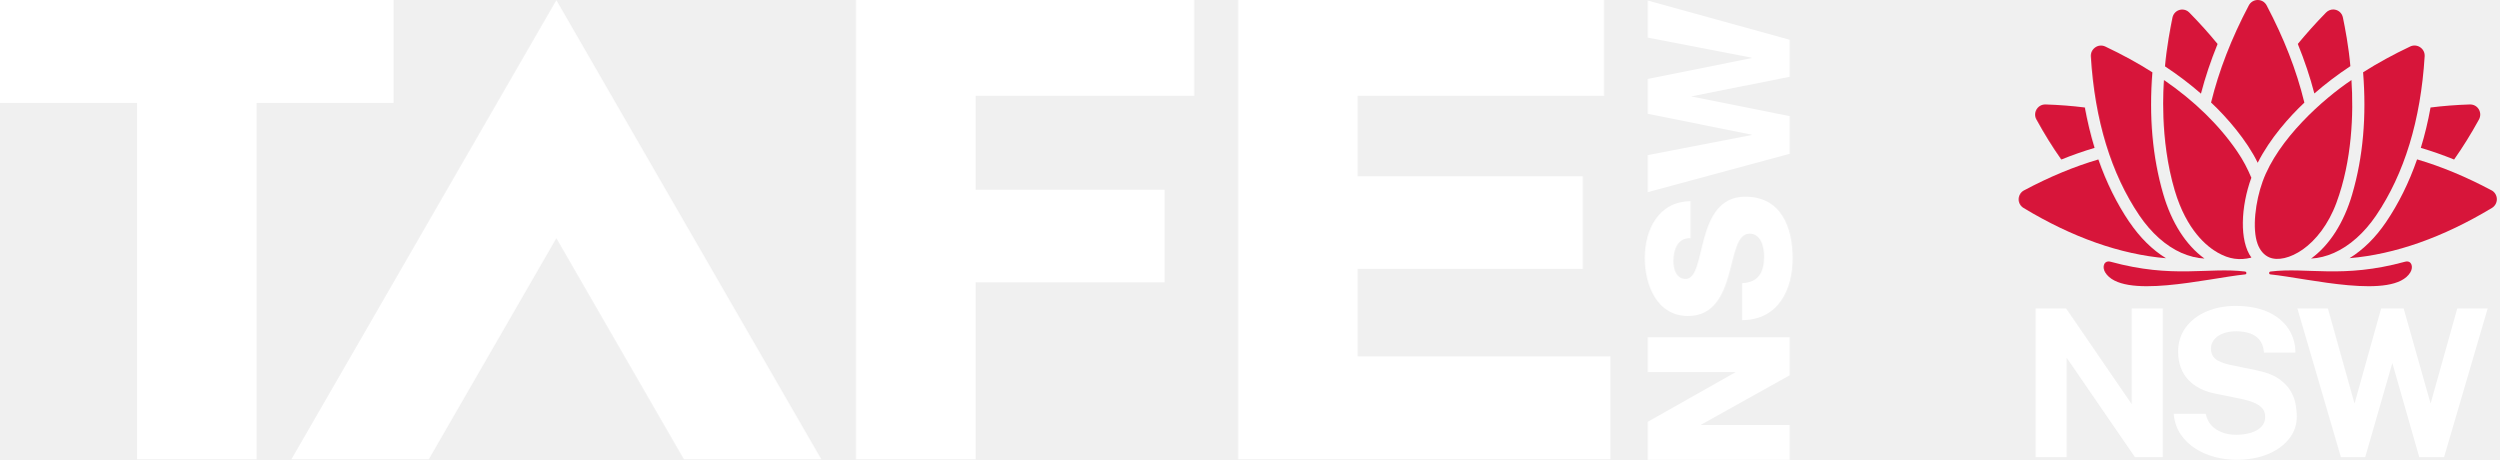
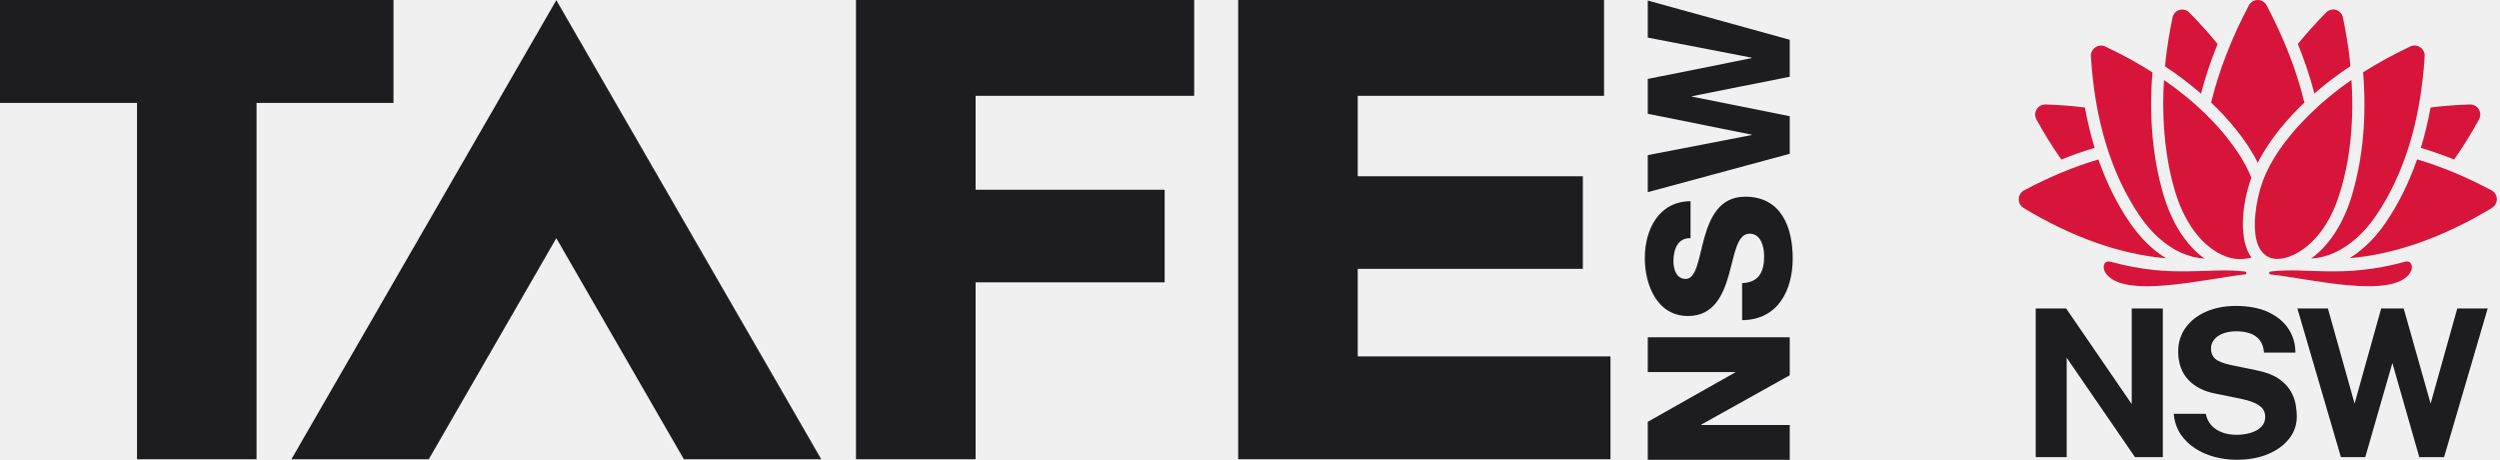
<svg xmlns="http://www.w3.org/2000/svg" width="261" height="48" viewBox="0 0 261 48" fill="none">
-   <path d="M41.097 10.746H26.794V47.947H14.308V10.746H0V0H41.097V10.746Z" fill="white" />
-   <path d="M89.401 0H124.722V10.004H101.893V19.81H121.638V29.475H101.893V47.947H89.401V0Z" fill="white" />
-   <path d="M129.318 0H167.53V10.004H141.804V18.402H165.316V28.068H141.804V37.208H168.201V47.947H129.318V0Z" fill="white" />
-   <path fill-rule="evenodd" clip-rule="evenodd" d="M58.103 24.867L71.425 47.947H85.774L58.103 0.018L30.433 47.947H44.782L58.103 24.867Z" fill="white" />
-   <path d="M172.097 48V44.035L181.231 38.878V38.843H172.097V35.21H186.925V39.176L177.686 44.327V44.367H186.925V48H172.097Z" fill="white" />
-   <path d="M181.949 29.563C183.684 29.481 184.25 28.406 184.25 26.759C184.25 25.603 183.835 24.394 182.732 24.394C181.424 24.394 181.172 26.52 180.577 28.646C179.969 30.772 179.012 32.991 176.296 32.991C173.055 32.991 171.787 29.726 171.787 26.941C171.787 23.997 173.224 21.024 176.565 21.007V24.867C175.215 24.809 174.777 26.076 174.777 27.262C174.777 28.091 175.075 29.119 176.051 29.119C177.189 29.119 177.406 26.976 178.001 24.826C178.603 22.689 179.601 20.534 182.276 20.534C186.037 20.534 187.234 23.723 187.234 26.981C187.234 30.24 185.739 33.4 181.949 33.423V29.557V29.563Z" fill="white" />
-   <path d="M186.925 4.152V8.013L176.711 10.045V10.086L186.925 12.13V16.055L172.097 20.061V16.195L182.948 14.098V14.057L172.097 11.879V8.24L182.948 6.068V6.021L172.097 3.925V0.058L186.925 4.152Z" fill="white" />
+   <path d="M41.097 10.746H26.794V47.947H14.308V10.746H0V0H41.097V10.746Z" fill="#1d1d1f" />
+   <path d="M89.401 0H124.722V10.004H101.893V19.81H121.638V29.475H101.893V47.947H89.401V0Z" fill="#1d1d1f" />
+   <path d="M129.318 0H167.53V10.004H141.804V18.402H165.316V28.068H141.804V37.208H168.201V47.947H129.318V0Z" fill="#1d1d1f" />
+   <path fill-rule="evenodd" clip-rule="evenodd" d="M58.103 24.867L71.425 47.947H85.774L58.103 0.018L30.433 47.947H44.782L58.103 24.867Z" fill="#1d1d1f" />
+   <path d="M172.097 48V44.035L181.231 38.878V38.843H172.097V35.21H186.925V39.176L177.686 44.327V44.367H186.925V48H172.097Z" fill="#1d1d1f" />
+   <path d="M181.949 29.563C183.684 29.481 184.25 28.406 184.25 26.759C184.25 25.603 183.835 24.394 182.732 24.394C181.424 24.394 181.172 26.52 180.577 28.646C179.969 30.772 179.012 32.991 176.296 32.991C173.055 32.991 171.787 29.726 171.787 26.941C171.787 23.997 173.224 21.024 176.565 21.007V24.867C175.215 24.809 174.777 26.076 174.777 27.262C174.777 28.091 175.075 29.119 176.051 29.119C177.189 29.119 177.406 26.976 178.001 24.826C178.603 22.689 179.601 20.534 182.276 20.534C186.037 20.534 187.234 23.723 187.234 26.981C187.234 30.24 185.739 33.4 181.949 33.423V29.557V29.563Z" fill="#1d1d1f" />
+   <path d="M186.925 4.152V8.013L176.711 10.045V10.086L186.925 12.13V16.055L172.097 20.061V16.195L182.948 14.098V14.057L172.097 11.879V8.24L182.948 6.068V6.021L172.097 3.925V0.058L186.925 4.152Z" fill="#1d1d1f" />
  <path d="M234.477 28.347C230.662 27.876 226.952 29.111 220.43 27.325C219.763 27.146 219.519 27.85 219.875 28.44C221.631 31.321 230.483 29.064 234.497 28.646C234.675 28.626 234.655 28.367 234.477 28.347Z" fill="#D7153A" />
  <path d="M251.184 27.325C244.662 29.111 240.953 27.876 237.137 28.347C236.959 28.367 236.946 28.626 237.117 28.646C241.131 29.064 249.983 31.321 251.739 28.44C252.102 27.85 251.851 27.139 251.184 27.325Z" fill="#D7153A" />
  <path d="M222.41 23.203C221.083 21.246 220.001 19.055 219.163 16.646C216.628 17.389 214.04 18.465 211.4 19.872C211.056 20.051 210.852 20.396 210.839 20.781C210.825 21.166 211.023 21.518 211.354 21.717C216.463 24.797 221.46 26.555 226.226 26.96C224.806 26.091 223.506 24.81 222.417 23.203H222.41Z" fill="#D7153A" />
  <path d="M215.294 16.653C216.463 16.181 217.618 15.777 218.767 15.438C218.357 14.097 218.021 12.69 217.75 11.223C216.43 11.057 215.063 10.951 213.651 10.905C213.638 10.905 213.624 10.905 213.611 10.905C213.241 10.905 212.905 11.091 212.713 11.409C212.515 11.741 212.502 12.139 212.694 12.478C213.512 13.971 214.377 15.365 215.288 16.653H215.294Z" fill="#D7153A" />
  <path d="M227.85 26.403C228.642 26.754 229.454 26.953 230.239 26.993C228.318 25.606 226.807 23.257 225.935 20.257C224.813 16.4 224.437 12.146 224.806 7.553C223.295 6.591 221.651 5.695 219.882 4.858C219.539 4.699 219.149 4.726 218.839 4.945C218.529 5.157 218.357 5.509 218.377 5.887C218.786 12.551 220.496 18.139 223.447 22.5C224.688 24.325 226.206 25.679 227.85 26.409V26.403Z" fill="#D7153A" />
  <path d="M231.612 4.593C230.708 3.485 229.724 2.396 228.661 1.314C228.457 1.102 228.193 0.996 227.916 0.996C227.817 0.996 227.717 1.009 227.618 1.042C227.249 1.155 226.978 1.454 226.899 1.845C226.694 2.854 226.298 4.898 226.12 6.929C227.473 7.825 228.727 8.774 229.876 9.777C230.318 8.071 230.899 6.345 231.606 4.606L231.612 4.593Z" fill="#D7153A" />
  <path d="M260.208 19.865C257.568 18.458 254.98 17.383 252.445 16.639C251.607 19.049 250.524 21.239 249.197 23.197C248.108 24.803 246.808 26.084 245.389 26.953C250.155 26.549 255.152 24.783 260.261 21.71C260.591 21.511 260.782 21.159 260.776 20.774C260.762 20.389 260.558 20.044 260.215 19.865H260.208Z" fill="#D7153A" />
  <path d="M256.313 16.653C257.224 15.358 258.089 13.965 258.907 12.478C259.092 12.139 259.086 11.741 258.888 11.409C258.696 11.091 258.36 10.905 257.99 10.905C257.977 10.905 257.964 10.905 257.95 10.905C256.538 10.951 255.171 11.057 253.851 11.223C253.587 12.69 253.25 14.097 252.835 15.438C253.983 15.777 255.138 16.181 256.307 16.653H256.313Z" fill="#D7153A" />
  <path d="M245.679 20.257C244.808 23.25 243.296 25.606 241.375 26.993C242.161 26.953 242.973 26.754 243.765 26.403C245.408 25.673 246.927 24.319 248.168 22.493C251.118 18.133 252.828 12.544 253.237 5.881C253.264 5.502 253.085 5.15 252.775 4.938C252.465 4.726 252.069 4.692 251.732 4.852C249.963 5.688 248.326 6.584 246.808 7.546C247.177 12.139 246.808 16.394 245.679 20.25V20.257Z" fill="#D7153A" />
  <path d="M245.481 6.923C245.309 4.898 244.913 2.847 244.702 1.838C244.623 1.447 244.352 1.148 243.982 1.035C243.883 1.009 243.784 0.989 243.685 0.989C243.415 0.989 243.144 1.102 242.939 1.308C241.877 2.389 240.9 3.485 239.989 4.586C240.695 6.325 241.276 8.058 241.718 9.757C242.867 8.761 244.114 7.805 245.474 6.909L245.481 6.923Z" fill="#D7153A" />
  <path d="M235.804 16.991C237.084 14.443 239.137 12.159 240.675 10.712C239.831 7.248 238.53 3.982 236.735 0.564C236.55 0.212 236.2 0 235.804 0C235.408 0 235.058 0.212 234.873 0.564C233.058 3.996 231.738 7.407 230.932 10.706C232.543 12.206 234.662 14.642 235.797 16.985L235.804 16.991Z" fill="#D7153A" />
  <path d="M240.517 26.038C241.85 25.095 243.177 23.456 244.022 21.173C245.659 16.759 245.824 11.834 245.593 8.356C242.629 10.347 237.929 14.502 236.319 18.942C235.56 21.033 235.21 23.881 235.791 25.467C236.035 26.131 236.451 26.635 237.018 26.874C237.883 27.239 239.203 26.96 240.517 26.038Z" fill="#D7153A" />
  <path d="M235.137 18.551C234.748 17.628 234.312 16.765 233.645 15.79C231.751 13.029 229.196 10.546 226.015 8.356C225.981 8.874 225.519 14.449 227.143 19.905C228.384 24.053 230.497 25.746 231.658 26.396C232.827 27.053 233.89 27.206 235.144 26.894C233.876 25.155 234.035 21.584 235.137 18.558V18.551Z" fill="#D7153A" />
-   <path d="M215.849 37.347L222.985 47.728H225.889V32.203H222.641V42.186L215.816 32.237L215.789 32.203H212.614V47.728H215.849V37.347Z" fill="white" />
-   <path d="M239.19 40.746C238.906 40.281 238.471 39.856 237.909 39.484C237.342 39.113 236.576 38.834 235.625 38.648L232.978 38.104C232.18 37.931 231.632 37.706 231.341 37.44C231.064 37.181 230.919 36.83 230.919 36.405C230.919 36.133 230.978 35.887 231.104 35.675C231.223 35.456 231.401 35.27 231.625 35.104C231.85 34.945 232.134 34.812 232.457 34.726C232.787 34.633 233.157 34.586 233.559 34.586C234.087 34.586 234.569 34.659 234.979 34.799C235.388 34.938 235.725 35.164 235.982 35.476C236.239 35.788 236.398 36.212 236.451 36.737V36.81H239.738V36.73C239.725 35.841 239.474 35.024 238.992 34.301C238.51 33.577 237.804 33 236.886 32.575C235.975 32.157 234.833 31.938 233.5 31.938C232.378 31.938 231.348 32.137 230.444 32.522C229.533 32.914 228.807 33.471 228.279 34.195C227.75 34.918 227.48 35.788 227.493 36.77C227.513 37.971 227.876 38.947 228.569 39.67C229.262 40.394 230.206 40.872 231.381 41.091L234.048 41.635C234.536 41.734 234.979 41.861 235.368 42.02C235.744 42.173 236.048 42.372 236.266 42.611C236.477 42.843 236.583 43.148 236.583 43.52C236.583 43.931 236.451 44.277 236.187 44.549C235.916 44.827 235.546 45.04 235.097 45.179C234.635 45.319 234.12 45.392 233.566 45.392C233.011 45.392 232.523 45.305 232.081 45.139C231.638 44.974 231.269 44.734 230.978 44.423C230.688 44.111 230.49 43.726 230.391 43.268L230.378 43.201H227.038V43.288C227.123 44.077 227.368 44.774 227.77 45.365C228.173 45.949 228.681 46.447 229.295 46.832C229.902 47.224 230.589 47.516 231.322 47.708C232.061 47.9 232.82 48 233.579 48C234.827 48 235.936 47.801 236.873 47.409C237.81 47.018 238.556 46.474 239.084 45.797C239.619 45.12 239.883 44.343 239.883 43.487C239.883 43.082 239.837 42.637 239.751 42.159C239.659 41.675 239.467 41.197 239.183 40.732L239.19 40.746Z" fill="white" />
-   <path d="M256.643 32.203L253.858 42.133L251.046 32.203H248.696L245.917 42.133L243.131 32.203H239.943L244.491 47.728H247.032L249.864 37.898L252.676 47.728H255.264L259.818 32.203H256.643Z" fill="white" />
+   <path d="M215.849 37.347L222.985 47.728H225.889V32.203H222.641V42.186L215.816 32.237L215.789 32.203H212.614V47.728H215.849V37.347Z" fill="#1d1d1f" />
+   <path d="M239.19 40.746C238.906 40.281 238.471 39.856 237.909 39.484C237.342 39.113 236.576 38.834 235.625 38.648L232.978 38.104C232.18 37.931 231.632 37.706 231.341 37.44C231.064 37.181 230.919 36.83 230.919 36.405C230.919 36.133 230.978 35.887 231.104 35.675C231.223 35.456 231.401 35.27 231.625 35.104C231.85 34.945 232.134 34.812 232.457 34.726C232.787 34.633 233.157 34.586 233.559 34.586C234.087 34.586 234.569 34.659 234.979 34.799C235.388 34.938 235.725 35.164 235.982 35.476C236.239 35.788 236.398 36.212 236.451 36.737V36.81H239.738V36.73C239.725 35.841 239.474 35.024 238.992 34.301C238.51 33.577 237.804 33 236.886 32.575C235.975 32.157 234.833 31.938 233.5 31.938C232.378 31.938 231.348 32.137 230.444 32.522C229.533 32.914 228.807 33.471 228.279 34.195C227.75 34.918 227.48 35.788 227.493 36.77C227.513 37.971 227.876 38.947 228.569 39.67C229.262 40.394 230.206 40.872 231.381 41.091L234.048 41.635C234.536 41.734 234.979 41.861 235.368 42.02C235.744 42.173 236.048 42.372 236.266 42.611C236.477 42.843 236.583 43.148 236.583 43.52C236.583 43.931 236.451 44.277 236.187 44.549C235.916 44.827 235.546 45.04 235.097 45.179C234.635 45.319 234.12 45.392 233.566 45.392C233.011 45.392 232.523 45.305 232.081 45.139C231.638 44.974 231.269 44.734 230.978 44.423C230.688 44.111 230.49 43.726 230.391 43.268L230.378 43.201H227.038V43.288C227.123 44.077 227.368 44.774 227.77 45.365C228.173 45.949 228.681 46.447 229.295 46.832C229.902 47.224 230.589 47.516 231.322 47.708C232.061 47.9 232.82 48 233.579 48C234.827 48 235.936 47.801 236.873 47.409C237.81 47.018 238.556 46.474 239.084 45.797C239.619 45.12 239.883 44.343 239.883 43.487C239.883 43.082 239.837 42.637 239.751 42.159C239.659 41.675 239.467 41.197 239.183 40.732L239.19 40.746Z" fill="#1d1d1f" />
+   <path d="M256.643 32.203L253.858 42.133L251.046 32.203H248.696L245.917 42.133L243.131 32.203H239.943L244.491 47.728H247.032L249.864 37.898L252.676 47.728H255.264L259.818 32.203H256.643Z" fill="#1d1d1f" />
</svg>
